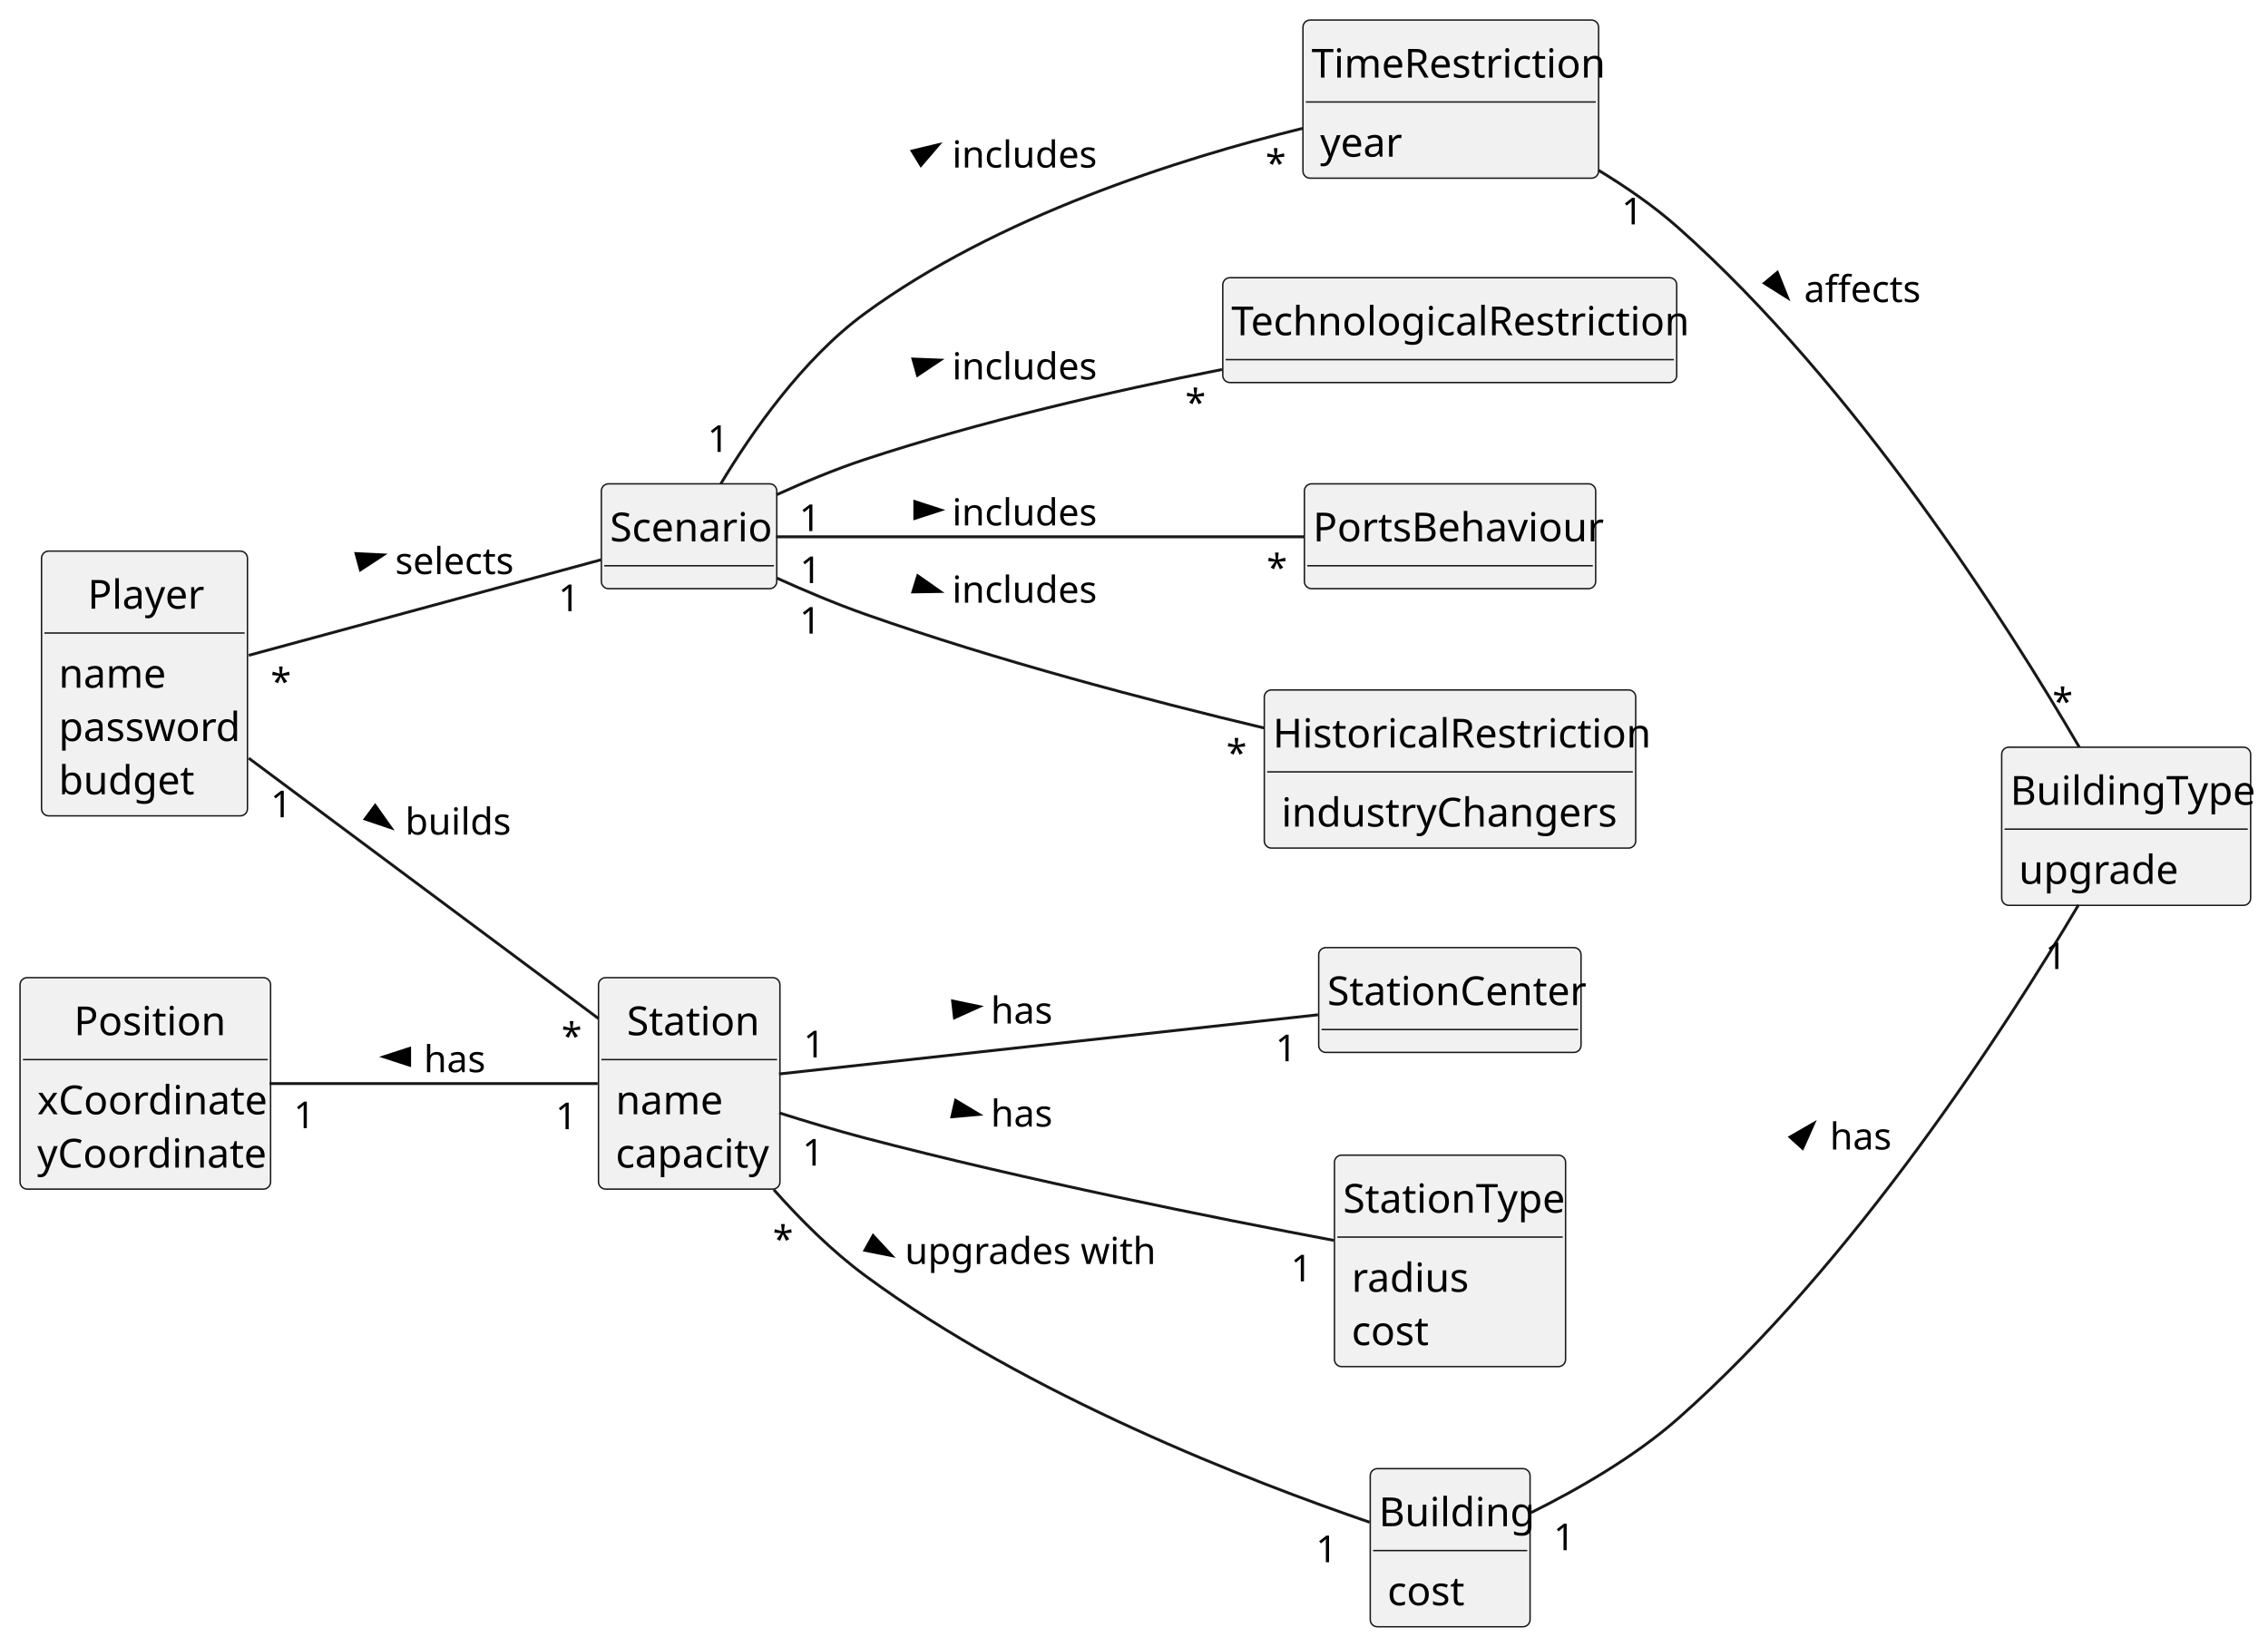
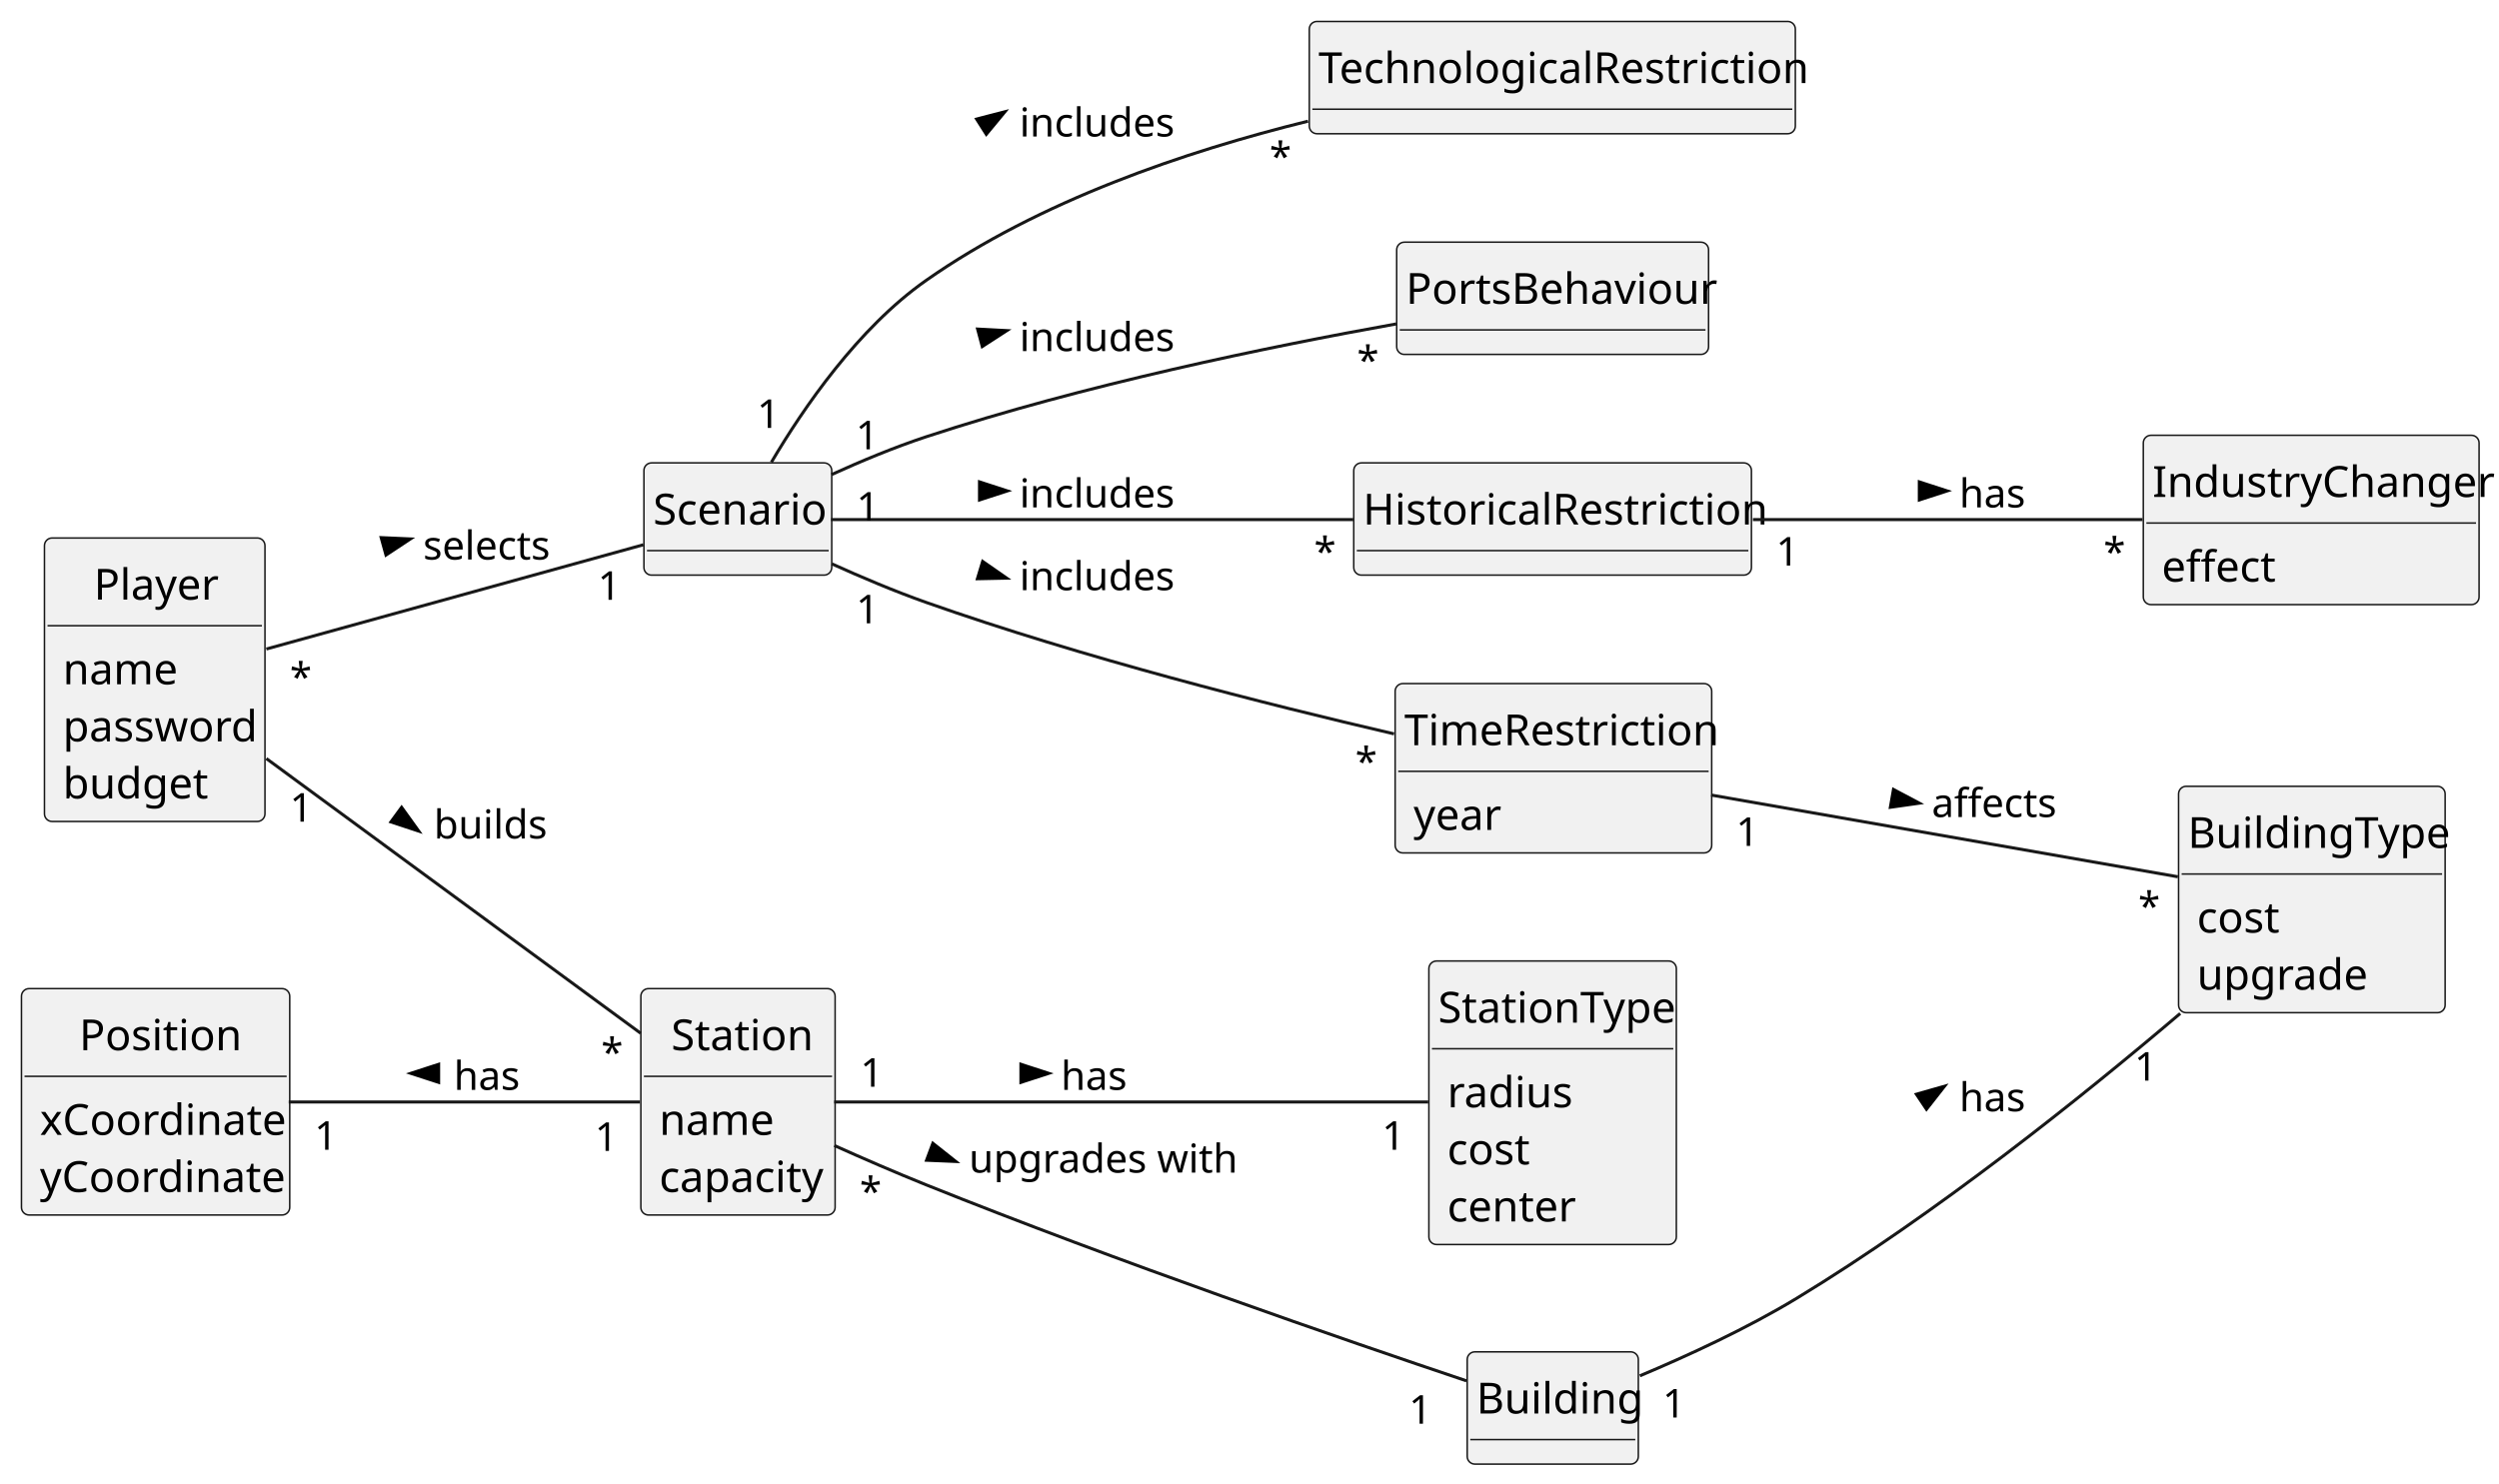
- <svg xmlns="http://www.w3.org/2000/svg" contentStyleType="text/css" height="575px" preserveAspectRatio="none" style="width:792px;height:575px;background:#FFFFFF;" version="1.1" viewBox="0 0 792 575" width="792px" zoomAndPan="magnify">
+ <svg xmlns="http://www.w3.org/2000/svg" contentStyleType="text/css" height="484px" preserveAspectRatio="none" style="width:815px;height:484px;background:#FFFFFF;" version="1.1" viewBox="0 0 815 484" width="815px" zoomAndPan="magnify">
  <defs />
  <g>
    <g id="elem_Player">
-       <rect codeLine="12" fill="#F1F1F1" height="92.484" id="Player" rx="2.5" ry="2.5" style="stroke:#181818;stroke-width:0.5;" width="71.917" x="14.5" y="192.5" />
-       <text fill="#000000" font-family="sans-serif" font-size="14" lengthAdjust="spacing" textLength="39.683" x="30.617" y="212.607">Player</text>
-       <line style="stroke:#181818;stroke-width:0.5;" x1="15.5" x2="85.417" y1="221.121" y2="221.121" />
-       <text fill="#000000" font-family="sans-serif" font-size="14" lengthAdjust="spacing" textLength="35.02" x="20.5" y="240.228">name</text>
-       <text fill="#000000" font-family="sans-serif" font-size="14" lengthAdjust="spacing" textLength="59.917" x="20.5" y="258.85">password</text>
-       <text fill="#000000" font-family="sans-serif" font-size="14" lengthAdjust="spacing" textLength="42.82" x="20.5" y="277.471">budget</text>
+       <rect codeLine="12" fill="#F1F1F1" height="92.484" id="Player" rx="2.5" ry="2.5" style="stroke:#181818;stroke-width:0.5;" width="71.917" x="14.5" y="175.5" />
+       <text fill="#000000" font-family="sans-serif" font-size="14" lengthAdjust="spacing" textLength="39.683" x="30.617" y="195.607">Player</text>
+       <line style="stroke:#181818;stroke-width:0.5;" x1="15.5" x2="85.417" y1="204.121" y2="204.121" />
+       <text fill="#000000" font-family="sans-serif" font-size="14" lengthAdjust="spacing" textLength="35.02" x="20.5" y="223.228">name</text>
+       <text fill="#000000" font-family="sans-serif" font-size="14" lengthAdjust="spacing" textLength="59.917" x="20.5" y="241.85">password</text>
+       <text fill="#000000" font-family="sans-serif" font-size="14" lengthAdjust="spacing" textLength="42.82" x="20.5" y="260.471">budget</text>
    </g>
    <g id="elem_Station">
-       <rect codeLine="18" fill="#F1F1F1" height="73.863" id="Station" rx="2.5" ry="2.5" style="stroke:#181818;stroke-width:0.5;" width="63.358" x="209" y="341.5" />
-       <text fill="#000000" font-family="sans-serif" font-size="14" lengthAdjust="spacing" textLength="43.586" x="218.886" y="361.607">Station</text>
-       <line style="stroke:#181818;stroke-width:0.5;" x1="210" x2="271.358" y1="370.121" y2="370.121" />
-       <text fill="#000000" font-family="sans-serif" font-size="14" lengthAdjust="spacing" textLength="35.02" x="215" y="389.228">name</text>
-       <text fill="#000000" font-family="sans-serif" font-size="14" lengthAdjust="spacing" textLength="51.358" x="215" y="407.85">capacity</text>
-     </g>
-     <g id="elem_StationCenter">
-       <rect codeLine="23" fill="#F1F1F1" height="36.621" id="StationCenter" rx="2.5" ry="2.5" style="stroke:#181818;stroke-width:0.5;" width="91.606" x="460.5" y="331" />
-       <text fill="#000000" font-family="sans-serif" font-size="14" lengthAdjust="spacing" textLength="85.606" x="463.5" y="351.107">StationCenter</text>
-       <line style="stroke:#181818;stroke-width:0.5;" x1="461.5" x2="551.106" y1="359.621" y2="359.621" />
+       <rect codeLine="18" fill="#F1F1F1" height="73.863" id="Station" rx="2.5" ry="2.5" style="stroke:#181818;stroke-width:0.5;" width="63.358" x="209" y="322.5" />
+       <text fill="#000000" font-family="sans-serif" font-size="14" lengthAdjust="spacing" textLength="43.586" x="218.886" y="342.607">Station</text>
+       <line style="stroke:#181818;stroke-width:0.5;" x1="210" x2="271.358" y1="351.121" y2="351.121" />
+       <text fill="#000000" font-family="sans-serif" font-size="14" lengthAdjust="spacing" textLength="35.02" x="215" y="370.228">name</text>
+       <text fill="#000000" font-family="sans-serif" font-size="14" lengthAdjust="spacing" textLength="51.358" x="215" y="388.85">capacity</text>
    </g>
    <g id="elem_StationType">
-       <rect codeLine="26" fill="#F1F1F1" height="73.863" id="StationType" rx="2.5" ry="2.5" style="stroke:#181818;stroke-width:0.5;" width="80.71" x="466" y="403.5" />
-       <text fill="#000000" font-family="sans-serif" font-size="14" lengthAdjust="spacing" textLength="74.71" x="469" y="423.607">StationType</text>
-       <line style="stroke:#181818;stroke-width:0.5;" x1="467" x2="545.71" y1="432.121" y2="432.121" />
-       <text fill="#000000" font-family="sans-serif" font-size="14" lengthAdjust="spacing" textLength="38.131" x="472" y="451.228">radius</text>
-       <text fill="#000000" font-family="sans-serif" font-size="14" lengthAdjust="spacing" textLength="25.676" x="472" y="469.85">cost</text>
+       <rect codeLine="23" fill="#F1F1F1" height="92.484" id="StationType" rx="2.5" ry="2.5" style="stroke:#181818;stroke-width:0.5;" width="80.71" x="466" y="313.5" />
+       <text fill="#000000" font-family="sans-serif" font-size="14" lengthAdjust="spacing" textLength="74.71" x="469" y="333.607">StationType</text>
+       <line style="stroke:#181818;stroke-width:0.5;" x1="467" x2="545.71" y1="342.121" y2="342.121" />
+       <text fill="#000000" font-family="sans-serif" font-size="14" lengthAdjust="spacing" textLength="38.131" x="472" y="361.228">radius</text>
+       <text fill="#000000" font-family="sans-serif" font-size="14" lengthAdjust="spacing" textLength="25.676" x="472" y="379.85">cost</text>
+       <text fill="#000000" font-family="sans-serif" font-size="14" lengthAdjust="spacing" textLength="38.91" x="472" y="398.471">center</text>
    </g>
    <g id="elem_Building">
-       <rect codeLine="31" fill="#F1F1F1" height="55.242" id="Building" rx="2.5" ry="2.5" style="stroke:#181818;stroke-width:0.5;" width="55.813" x="478.5" y="513" />
-       <text fill="#000000" font-family="sans-serif" font-size="14" lengthAdjust="spacing" textLength="49.813" x="481.5" y="533.107">Building</text>
-       <line style="stroke:#181818;stroke-width:0.5;" x1="479.5" x2="533.313" y1="541.621" y2="541.621" />
-       <text fill="#000000" font-family="sans-serif" font-size="14" lengthAdjust="spacing" textLength="25.676" x="484.5" y="560.729">cost</text>
+       <rect codeLine="29" fill="#F1F1F1" height="36.621" id="Building" rx="2.5" ry="2.5" style="stroke:#181818;stroke-width:0.5;" width="55.813" x="478.5" y="441" />
+       <text fill="#000000" font-family="sans-serif" font-size="14" lengthAdjust="spacing" textLength="49.813" x="481.5" y="461.107">Building</text>
+       <line style="stroke:#181818;stroke-width:0.5;" x1="479.5" x2="533.313" y1="469.621" y2="469.621" />
    </g>
    <g id="elem_BuildingType">
-       <rect codeLine="35" fill="#F1F1F1" height="55.242" id="BuildingType" rx="2.5" ry="2.5" style="stroke:#181818;stroke-width:0.5;" width="86.938" x="699" y="261" />
-       <text fill="#000000" font-family="sans-serif" font-size="14" lengthAdjust="spacing" textLength="80.938" x="702" y="281.107">BuildingType</text>
-       <line style="stroke:#181818;stroke-width:0.5;" x1="700" x2="784.938" y1="289.621" y2="289.621" />
-       <text fill="#000000" font-family="sans-serif" font-size="14" lengthAdjust="spacing" textLength="51.379" x="705" y="308.728">upgrade</text>
+       <rect codeLine="32" fill="#F1F1F1" height="73.863" id="BuildingType" rx="2.5" ry="2.5" style="stroke:#181818;stroke-width:0.5;" width="86.938" x="710.5" y="256.5" />
+       <text fill="#000000" font-family="sans-serif" font-size="14" lengthAdjust="spacing" textLength="80.938" x="713.5" y="276.607">BuildingType</text>
+       <line style="stroke:#181818;stroke-width:0.5;" x1="711.5" x2="796.438" y1="285.121" y2="285.121" />
+       <text fill="#000000" font-family="sans-serif" font-size="14" lengthAdjust="spacing" textLength="25.676" x="716.5" y="304.228">cost</text>
+       <text fill="#000000" font-family="sans-serif" font-size="14" lengthAdjust="spacing" textLength="51.379" x="716.5" y="322.85">upgrade</text>
    </g>
    <g id="elem_Scenario">
-       <rect codeLine="39" fill="#F1F1F1" height="36.621" id="Scenario" rx="2.5" ry="2.5" style="stroke:#181818;stroke-width:0.5;" width="61.255" x="210" y="169" />
-       <text fill="#000000" font-family="sans-serif" font-size="14" lengthAdjust="spacing" textLength="55.255" x="213" y="189.107">Scenario</text>
-       <line style="stroke:#181818;stroke-width:0.5;" x1="211" x2="270.255" y1="197.621" y2="197.621" />
+       <rect codeLine="37" fill="#F1F1F1" height="36.621" id="Scenario" rx="2.5" ry="2.5" style="stroke:#181818;stroke-width:0.5;" width="61.255" x="210" y="151" />
+       <text fill="#000000" font-family="sans-serif" font-size="14" lengthAdjust="spacing" textLength="55.255" x="213" y="171.107">Scenario</text>
+       <line style="stroke:#181818;stroke-width:0.5;" x1="211" x2="270.255" y1="179.621" y2="179.621" />
    </g>
    <g id="elem_Position">
-       <rect codeLine="42" fill="#F1F1F1" height="73.863" id="Position" rx="2.5" ry="2.5" style="stroke:#181818;stroke-width:0.5;" width="87.489" x="7" y="341.5" />
-       <text fill="#000000" font-family="sans-serif" font-size="14" lengthAdjust="spacing" textLength="49.807" x="25.841" y="361.607">Position</text>
-       <line style="stroke:#181818;stroke-width:0.5;" x1="8" x2="93.489" y1="370.121" y2="370.121" />
-       <text fill="#000000" font-family="sans-serif" font-size="14" lengthAdjust="spacing" textLength="75.489" x="13" y="389.228">xCoordinate</text>
-       <text fill="#000000" font-family="sans-serif" font-size="14" lengthAdjust="spacing" textLength="75.489" x="13" y="407.85">yCoordinate</text>
+       <rect codeLine="40" fill="#F1F1F1" height="73.863" id="Position" rx="2.5" ry="2.5" style="stroke:#181818;stroke-width:0.5;" width="87.489" x="7" y="322.5" />
+       <text fill="#000000" font-family="sans-serif" font-size="14" lengthAdjust="spacing" textLength="49.807" x="25.841" y="342.607">Position</text>
+       <line style="stroke:#181818;stroke-width:0.5;" x1="8" x2="93.489" y1="351.121" y2="351.121" />
+       <text fill="#000000" font-family="sans-serif" font-size="14" lengthAdjust="spacing" textLength="75.489" x="13" y="370.228">xCoordinate</text>
+       <text fill="#000000" font-family="sans-serif" font-size="14" lengthAdjust="spacing" textLength="75.489" x="13" y="388.85">yCoordinate</text>
    </g>
    <g id="elem_HistoricalRestriction">
-       <rect codeLine="47" fill="#F1F1F1" height="55.242" id="HistoricalRestriction" rx="2.5" ry="2.5" style="stroke:#181818;stroke-width:0.5;" width="129.696" x="441.5" y="241" />
-       <text fill="#000000" font-family="sans-serif" font-size="14" lengthAdjust="spacing" textLength="123.696" x="444.5" y="261.107">HistoricalRestriction</text>
-       <line style="stroke:#181818;stroke-width:0.5;" x1="442.5" x2="570.196" y1="269.621" y2="269.621" />
-       <text fill="#000000" font-family="sans-serif" font-size="14" lengthAdjust="spacing" textLength="109.724" x="447.5" y="288.728">industryChangers</text>
+       <rect codeLine="45" fill="#F1F1F1" height="36.621" id="HistoricalRestriction" rx="2.5" ry="2.5" style="stroke:#181818;stroke-width:0.5;" width="129.696" x="441.5" y="151" />
+       <text fill="#000000" font-family="sans-serif" font-size="14" lengthAdjust="spacing" textLength="123.696" x="444.5" y="171.107">HistoricalRestriction</text>
+       <line style="stroke:#181818;stroke-width:0.5;" x1="442.5" x2="570.196" y1="179.621" y2="179.621" />
    </g>
    <g id="elem_TimeRestriction">
-       <rect codeLine="51" fill="#F1F1F1" height="55.242" id="TimeRestriction" rx="2.5" ry="2.5" style="stroke:#181818;stroke-width:0.5;" width="103.241" x="455" y="7" />
-       <text fill="#000000" font-family="sans-serif" font-size="14" lengthAdjust="spacing" textLength="97.241" x="458" y="27.107">TimeRestriction</text>
-       <line style="stroke:#181818;stroke-width:0.5;" x1="456" x2="557.241" y1="35.621" y2="35.621" />
-       <text fill="#000000" font-family="sans-serif" font-size="14" lengthAdjust="spacing" textLength="27.234" x="461" y="54.728">year</text>
+       <rect codeLine="48" fill="#F1F1F1" height="55.242" id="TimeRestriction" rx="2.5" ry="2.5" style="stroke:#181818;stroke-width:0.5;" width="103.241" x="455" y="223" />
+       <text fill="#000000" font-family="sans-serif" font-size="14" lengthAdjust="spacing" textLength="97.241" x="458" y="243.107">TimeRestriction</text>
+       <line style="stroke:#181818;stroke-width:0.5;" x1="456" x2="557.241" y1="251.621" y2="251.621" />
+       <text fill="#000000" font-family="sans-serif" font-size="14" lengthAdjust="spacing" textLength="27.234" x="461" y="270.728">year</text>
    </g>
    <g id="elem_TechnologicalRestriction">
-       <rect codeLine="55" fill="#F1F1F1" height="36.621" id="TechnologicalRestriction" rx="2.5" ry="2.5" style="stroke:#181818;stroke-width:0.5;" width="158.517" x="427" y="97" />
-       <text fill="#000000" font-family="sans-serif" font-size="14" lengthAdjust="spacing" textLength="152.517" x="430" y="117.107">TechnologicalRestriction</text>
-       <line style="stroke:#181818;stroke-width:0.5;" x1="428" x2="584.517" y1="125.621" y2="125.621" />
+       <rect codeLine="52" fill="#F1F1F1" height="36.621" id="TechnologicalRestriction" rx="2.5" ry="2.5" style="stroke:#181818;stroke-width:0.5;" width="158.517" x="427" y="7" />
+       <text fill="#000000" font-family="sans-serif" font-size="14" lengthAdjust="spacing" textLength="152.517" x="430" y="27.107">TechnologicalRestriction</text>
+       <line style="stroke:#181818;stroke-width:0.5;" x1="428" x2="584.517" y1="35.621" y2="35.621" />
    </g>
    <g id="elem_PortsBehaviour">
-       <rect codeLine="58" fill="#F1F1F1" height="36.621" id="PortsBehaviour" rx="2.5" ry="2.5" style="stroke:#181818;stroke-width:0.5;" width="101.717" x="455.5" y="169" />
-       <text fill="#000000" font-family="sans-serif" font-size="14" lengthAdjust="spacing" textLength="95.717" x="458.5" y="189.107">PortsBehaviour</text>
-       <line style="stroke:#181818;stroke-width:0.5;" x1="456.5" x2="556.217" y1="197.621" y2="197.621" />
+       <rect codeLine="55" fill="#F1F1F1" height="36.621" id="PortsBehaviour" rx="2.5" ry="2.5" style="stroke:#181818;stroke-width:0.5;" width="101.717" x="455.5" y="79" />
+       <text fill="#000000" font-family="sans-serif" font-size="14" lengthAdjust="spacing" textLength="95.717" x="458.5" y="99.107">PortsBehaviour</text>
+       <line style="stroke:#181818;stroke-width:0.5;" x1="456.5" x2="556.217" y1="107.621" y2="107.621" />
+     </g>
+     <g id="elem_IndustryChanger">
+       <rect codeLine="58" fill="#F1F1F1" height="55.242" id="IndustryChanger" rx="2.5" ry="2.5" style="stroke:#181818;stroke-width:0.5;" width="109.503" x="699" y="142" />
+       <text fill="#000000" font-family="sans-serif" font-size="14" lengthAdjust="spacing" textLength="103.503" x="702" y="162.107">IndustryChanger</text>
+       <line style="stroke:#181818;stroke-width:0.5;" x1="700" x2="807.503" y1="170.621" y2="170.621" />
+       <text fill="#000000" font-family="sans-serif" font-size="14" lengthAdjust="spacing" textLength="34.241" x="705" y="189.728">effect</text>
    </g>
    <g id="link_Player_Station">
-       <path codeLine="61" d="M86.86,264.83 C122.07,291.05 175.55,330.88 208.96,355.76 " fill="none" id="Player-Station" style="stroke:#181818;stroke-width:1.0;" />
-       <polygon fill="#000000" points="136.51,289.132,131.011,281.372,127.5,286.087,136.51,289.132" style="stroke:#000000;stroke-width:1.0;" />
-       <text fill="#000000" font-family="sans-serif" font-size="13" lengthAdjust="spacing" textLength="33.966" x="141.5" y="291.528">builds</text>
-       <text fill="#000000" font-family="sans-serif" font-size="13" lengthAdjust="spacing" textLength="7.23" x="94.488" y="285.479">1</text>
-       <text fill="#000000" font-family="sans-serif" font-size="13" lengthAdjust="spacing" textLength="5.059" x="196.054" y="366.545">*</text>
+       <path codeLine="62" d="M86.86,247.46 C122.07,273.3 175.55,312.56 208.96,337.08 " fill="none" id="Player-Station" style="stroke:#181818;stroke-width:1.0;" />
+       <polygon fill="#000000" points="136.531,271.104,130.978,263.383,127.5,268.121,136.531,271.104" style="stroke:#000000;stroke-width:1.0;" />
+       <text fill="#000000" font-family="sans-serif" font-size="13" lengthAdjust="spacing" textLength="33.966" x="141.5" y="273.528">builds</text>
+       <text fill="#000000" font-family="sans-serif" font-size="13" lengthAdjust="spacing" textLength="7.23" x="94.488" y="268.039">1</text>
+       <text fill="#000000" font-family="sans-serif" font-size="13" lengthAdjust="spacing" textLength="5.059" x="196.054" y="347.939">*</text>
    </g>
    <g id="link_Player_Scenario">
-       <path codeLine="62" d="M86.86,228.91 C122.39,219.27 176.52,204.59 209.86,195.54 " fill="none" id="Player-Scenario" style="stroke:#181818;stroke-width:1.0;" />
-       <polygon fill="#000000" points="133.826,193.836,124.326,193.368,125.866,199.041,133.826,193.836" style="stroke:#000000;stroke-width:1.0;" />
-       <text fill="#000000" font-family="sans-serif" font-size="13" lengthAdjust="spacing" textLength="40.46" x="138" y="200.528">selects</text>
-       <text fill="#000000" font-family="sans-serif" font-size="13" lengthAdjust="spacing" textLength="5.059" x="94.525" y="242.705">*</text>
-       <text fill="#000000" font-family="sans-serif" font-size="13" lengthAdjust="spacing" textLength="7.23" x="194.962" y="213.471">1</text>
+       <path codeLine="63" d="M86.86,211.72 C122.39,201.89 176.52,186.92 209.86,177.7 " fill="none" id="Player-Scenario" style="stroke:#181818;stroke-width:1.0;" />
+       <polygon fill="#000000" points="133.819,175.813,124.318,175.391,125.885,181.056,133.819,175.813" style="stroke:#000000;stroke-width:1.0;" />
+       <text fill="#000000" font-family="sans-serif" font-size="13" lengthAdjust="spacing" textLength="40.46" x="138" y="182.528">selects</text>
+       <text fill="#000000" font-family="sans-serif" font-size="13" lengthAdjust="spacing" textLength="5.059" x="94.525" y="225.477">*</text>
+       <text fill="#000000" font-family="sans-serif" font-size="13" lengthAdjust="spacing" textLength="7.23" x="194.962" y="195.668">1</text>
    </g>
    <g id="link_Station_Building">
-       <path codeLine="63" d="M270.21,415.56 C279.57,426.11 290.53,437.02 302,445.5 C358.91,487.57 437.41,517.74 478.29,531.73 " fill="none" id="Station-Building" style="stroke:#181818;stroke-width:1.0;" />
-       <polygon fill="#000000" points="311.366,438.583,304.901,431.608,302.035,436.74,311.366,438.583" style="stroke:#000000;stroke-width:1.0;" />
-       <text fill="#000000" font-family="sans-serif" font-size="13" lengthAdjust="spacing" textLength="80.939" x="316" y="441.528">upgrades with</text>
-       <text fill="#000000" font-family="sans-serif" font-size="13" lengthAdjust="spacing" textLength="5.059" x="269.861" y="437.456">*</text>
-       <text fill="#000000" font-family="sans-serif" font-size="13" lengthAdjust="spacing" textLength="7.23" x="459.503" y="545.692">1</text>
+       <path codeLine="64" d="M272.09,373.69 C281.61,377.96 292.18,382.55 302,386.5 C364.34,411.55 438.99,437.26 478.26,450.46 " fill="none" id="Station-Building" style="stroke:#181818;stroke-width:1.0;" />
+       <polygon fill="#000000" points="311.686,378.89,304.235,372.98,302.184,378.488,311.686,378.89" style="stroke:#000000;stroke-width:1.0;" />
+       <text fill="#000000" font-family="sans-serif" font-size="13" lengthAdjust="spacing" textLength="80.939" x="316" y="382.528">upgrades with</text>
+       <text fill="#000000" font-family="sans-serif" font-size="13" lengthAdjust="spacing" textLength="5.059" x="280.363" y="393.301">*</text>
+       <text fill="#000000" font-family="sans-serif" font-size="13" lengthAdjust="spacing" textLength="7.23" x="459.465" y="464.433">1</text>
    </g>
    <g id="link_Station_StationType">
-       <path codeLine="64" d="M272.11,388.74 C281.63,391.76 292.2,394.93 302,397.5 C358.41,412.28 424.64,425.53 465.84,433.29 " fill="none" id="Station-StationType" style="stroke:#181818;stroke-width:1.0;" />
-       <polygon fill="#000000" points="341.873,389.266,333.716,384.375,332.399,390.103,341.873,389.266" style="stroke:#000000;stroke-width:1.0;" />
-       <text fill="#000000" font-family="sans-serif" font-size="13" lengthAdjust="spacing" textLength="20.96" x="346" y="393.528">has</text>
-       <text fill="#000000" font-family="sans-serif" font-size="13" lengthAdjust="spacing" textLength="7.23" x="280.214" y="407.151">1</text>
-       <text fill="#000000" font-family="sans-serif" font-size="13" lengthAdjust="spacing" textLength="7.23" x="450.746" y="447.596">1</text>
-     </g>
-     <g id="link_Station_StationCenter">
-       <path codeLine="65" d="M272.04,375.15 C318.33,370.06 406.51,360.37 460.26,354.47 " fill="none" id="Station-StationCenter" style="stroke:#181818;stroke-width:1.0;" />
-       <polygon fill="#000000" points="341.97,351.599,332.658,349.666,333.3,355.509,341.97,351.599" style="stroke:#000000;stroke-width:1.0;" />
-       <text fill="#000000" font-family="sans-serif" font-size="13" lengthAdjust="spacing" textLength="20.96" x="346" y="357.528">has</text>
-       <text fill="#000000" font-family="sans-serif" font-size="13" lengthAdjust="spacing" textLength="7.23" x="280.565" y="369.342">1</text>
-       <text fill="#000000" font-family="sans-serif" font-size="13" lengthAdjust="spacing" textLength="7.23" x="445.382" y="370.699">1</text>
+       <path codeLine="65" d="M272.04,359.5 C319.95,359.5 412.77,359.5 465.8,359.5 " fill="none" id="Station-StationType" style="stroke:#181818;stroke-width:1.0;" />
+       <polygon fill="#000000" points="342,350.146,332.955,347.207,332.955,353.084,342,350.146" style="stroke:#000000;stroke-width:1.0;" />
+       <text fill="#000000" font-family="sans-serif" font-size="13" lengthAdjust="spacing" textLength="20.96" x="346" y="355.528">has</text>
+       <text fill="#000000" font-family="sans-serif" font-size="13" lengthAdjust="spacing" textLength="7.23" x="280.565" y="354.509">1</text>
+       <text fill="#000000" font-family="sans-serif" font-size="13" lengthAdjust="spacing" textLength="7.23" x="450.699" y="375.078">1</text>
    </g>
    <g id="link_Building_BuildingType">
-       <path codeLine="66" d="M534.71,528.35 C550.69,520.41 570.69,509.02 586,495.5 C647.65,441.05 700.62,358.67 725.82,316.11 " fill="none" id="Building-BuildingType" style="stroke:#181818;stroke-width:1.0;" />
-       <polygon fill="#000000" points="633.346,392.43,625.109,397.185,629.477,401.118,633.346,392.43" style="stroke:#000000;stroke-width:1.0;" />
-       <text fill="#000000" font-family="sans-serif" font-size="13" lengthAdjust="spacing" textLength="20.96" x="639" y="401.528">has</text>
-       <text fill="#000000" font-family="sans-serif" font-size="13" lengthAdjust="spacing" textLength="7.23" x="542.49" y="541.495">1</text>
-       <text fill="#000000" font-family="sans-serif" font-size="13" lengthAdjust="spacing" textLength="7.23" x="714.187" y="338.494">1</text>
+       <path codeLine="66" d="M534.81,448.82 C550.28,442.32 569.72,433.38 586,423.5 C631.22,396.04 678.41,358.34 711.04,330.61 " fill="none" id="Building-BuildingType" style="stroke:#181818;stroke-width:1.0;" />
+       <polygon fill="#000000" points="634.152,354.36,625.004,356.958,628.278,361.84,634.152,354.36" style="stroke:#000000;stroke-width:1.0;" />
+       <text fill="#000000" font-family="sans-serif" font-size="13" lengthAdjust="spacing" textLength="20.96" x="639" y="362.528">has</text>
+       <text fill="#000000" font-family="sans-serif" font-size="13" lengthAdjust="spacing" textLength="7.23" x="542.214" y="462.422">1</text>
+       <text fill="#000000" font-family="sans-serif" font-size="13" lengthAdjust="spacing" textLength="7.23" x="696.08" y="352.514">1</text>
    </g>
    <g id="link_Position_Station">
-       <path codeLine="67" d="M94.16,378.5 C129.04,378.5 177.54,378.5 208.72,378.5 " fill="none" id="Position-Station" style="stroke:#181818;stroke-width:1.0;" />
-       <polygon fill="#000000" points="134,369.146,143.045,372.084,143.045,366.207,134,369.146" style="stroke:#000000;stroke-width:1.0;" />
-       <text fill="#000000" font-family="sans-serif" font-size="13" lengthAdjust="spacing" textLength="20.96" x="148" y="374.528">has</text>
-       <text fill="#000000" font-family="sans-serif" font-size="13" lengthAdjust="spacing" textLength="7.23" x="102.537" y="394.08">1</text>
-       <text fill="#000000" font-family="sans-serif" font-size="13" lengthAdjust="spacing" textLength="7.23" x="193.988" y="394.435">1</text>
+       <path codeLine="67" d="M94.16,359.5 C129.04,359.5 177.54,359.5 208.72,359.5 " fill="none" id="Position-Station" style="stroke:#181818;stroke-width:1.0;" />
+       <polygon fill="#000000" points="134,350.146,143.045,353.084,143.045,347.207,134,350.146" style="stroke:#000000;stroke-width:1.0;" />
+       <text fill="#000000" font-family="sans-serif" font-size="13" lengthAdjust="spacing" textLength="20.96" x="148" y="355.528">has</text>
+       <text fill="#000000" font-family="sans-serif" font-size="13" lengthAdjust="spacing" textLength="7.23" x="102.537" y="375.08">1</text>
+       <text fill="#000000" font-family="sans-serif" font-size="13" lengthAdjust="spacing" textLength="7.23" x="193.988" y="375.435">1</text>
    </g>
    <g id="link_Scenario_HistoricalRestriction">
-       <path codeLine="68" d="M271.27,201.93 C280.94,206.3 291.81,210.9 302,214.5 C347.84,230.69 400.98,244.64 441.45,254.3 " fill="none" id="Scenario-HistoricalRestriction" style="stroke:#181818;stroke-width:1.0;" />
-       <polygon fill="#000000" points="328.279,206.616,320.498,201.147,318.769,206.765,328.279,206.616" style="stroke:#000000;stroke-width:1.0;" />
-       <text fill="#000000" font-family="sans-serif" font-size="13" lengthAdjust="spacing" textLength="47.696" x="332.5" y="210.528">includes</text>
-       <text fill="#000000" font-family="sans-serif" font-size="13" lengthAdjust="spacing" textLength="7.23" x="279.192" y="221.338">1</text>
-       <text fill="#000000" font-family="sans-serif" font-size="13" lengthAdjust="spacing" textLength="5.059" x="428.24" y="267.637">*</text>
+       <path codeLine="68" d="M271.02,169.5 C311.99,169.5 387.16,169.5 441.36,169.5 " fill="none" id="Scenario-HistoricalRestriction" style="stroke:#181818;stroke-width:1.0;" />
+       <polygon fill="#000000" points="328.5,160.145,319.455,157.207,319.455,163.084,328.5,160.145" style="stroke:#000000;stroke-width:1.0;" />
+       <text fill="#000000" font-family="sans-serif" font-size="13" lengthAdjust="spacing" textLength="47.696" x="332.5" y="165.528">includes</text>
+       <text fill="#000000" font-family="sans-serif" font-size="13" lengthAdjust="spacing" textLength="7.23" x="279.309" y="169.824">1</text>
+       <text fill="#000000" font-family="sans-serif" font-size="13" lengthAdjust="spacing" textLength="5.059" x="428.56" y="184.55">*</text>
    </g>
    <g id="link_Scenario_TechnologicalRestriction">
-       <path codeLine="69" d="M271.18,172.82 C280.85,168.43 291.73,163.89 302,160.5 C342.37,147.18 388.56,136.61 426.71,129.07 " fill="none" id="Scenario-TechnologicalRestriction" style="stroke:#181818;stroke-width:1.0;" />
-       <polygon fill="#000000" points="328.313,125.792,318.81,125.412,320.402,131.07,328.313,125.792" style="stroke:#000000;stroke-width:1.0;" />
-       <text fill="#000000" font-family="sans-serif" font-size="13" lengthAdjust="spacing" textLength="47.696" x="332.5" y="132.528">includes</text>
-       <text fill="#000000" font-family="sans-serif" font-size="13" lengthAdjust="spacing" textLength="7.23" x="279.081" y="185.497">1</text>
-       <text fill="#000000" font-family="sans-serif" font-size="13" lengthAdjust="spacing" textLength="5.059" x="413.893" y="145.234">*</text>
+       <path codeLine="69" d="M251.57,150.8 C261.99,133.13 279.84,107.06 302,91.5 C338.93,65.56 386.64,49.38 426.59,39.53 " fill="none" id="Scenario-TechnologicalRestriction" style="stroke:#181818;stroke-width:1.0;" />
+       <polygon fill="#000000" points="327.719,36.463,318.51,38.836,321.663,43.796,327.719,36.463" style="stroke:#000000;stroke-width:1.0;" />
+       <text fill="#000000" font-family="sans-serif" font-size="13" lengthAdjust="spacing" textLength="47.696" x="332.5" y="44.528">includes</text>
+       <text fill="#000000" font-family="sans-serif" font-size="13" lengthAdjust="spacing" textLength="7.23" x="246.885" y="139.601">1</text>
+       <text fill="#000000" font-family="sans-serif" font-size="13" lengthAdjust="spacing" textLength="5.059" x="414.018" y="55.666">*</text>
    </g>
    <g id="link_Scenario_TimeRestriction">
-       <path codeLine="70" d="M251.71,168.99 C262.23,151.46 280.15,125.5 302,109.5 C348.17,75.69 411.26,55.58 454.89,44.83 " fill="none" id="Scenario-TimeRestriction" style="stroke:#181818;stroke-width:1.0;" />
-       <polygon fill="#000000" points="327.767,50.538,318.516,52.747,321.581,57.763,327.767,50.538" style="stroke:#000000;stroke-width:1.0;" />
-       <text fill="#000000" font-family="sans-serif" font-size="13" lengthAdjust="spacing" textLength="47.696" x="332.5" y="58.528">includes</text>
-       <text fill="#000000" font-family="sans-serif" font-size="13" lengthAdjust="spacing" textLength="7.23" x="247.067" y="157.849">1</text>
-       <text fill="#000000" font-family="sans-serif" font-size="13" lengthAdjust="spacing" textLength="5.059" x="441.929" y="61.628">*</text>
+       <path codeLine="70" d="M271.27,183.93 C280.94,188.3 291.81,192.9 302,196.5 C353.01,214.52 413.05,229.75 454.64,239.4 " fill="none" id="Scenario-TimeRestriction" style="stroke:#181818;stroke-width:1.0;" />
+       <polygon fill="#000000" points="328.286,188.593,320.479,183.161,318.777,188.787,328.286,188.593" style="stroke:#000000;stroke-width:1.0;" />
+       <text fill="#000000" font-family="sans-serif" font-size="13" lengthAdjust="spacing" textLength="47.696" x="332.5" y="192.528">includes</text>
+       <text fill="#000000" font-family="sans-serif" font-size="13" lengthAdjust="spacing" textLength="7.23" x="279.192" y="203.338">1</text>
+       <text fill="#000000" font-family="sans-serif" font-size="13" lengthAdjust="spacing" textLength="5.059" x="441.983" y="253.066">*</text>
    </g>
    <g id="link_Scenario_PortsBehaviour">
-       <path codeLine="71" d="M271.02,187.5 C315.69,187.5 401.02,187.5 455.5,187.5 " fill="none" id="Scenario-PortsBehaviour" style="stroke:#181818;stroke-width:1.0;" />
-       <polygon fill="#000000" points="328.5,178.145,319.455,175.207,319.455,181.084,328.5,178.145" style="stroke:#000000;stroke-width:1.0;" />
-       <text fill="#000000" font-family="sans-serif" font-size="13" lengthAdjust="spacing" textLength="47.696" x="332.5" y="183.528">includes</text>
-       <text fill="#000000" font-family="sans-serif" font-size="13" lengthAdjust="spacing" textLength="7.23" x="279.309" y="203.682">1</text>
-       <text fill="#000000" font-family="sans-serif" font-size="13" lengthAdjust="spacing" textLength="5.059" x="442.334" y="202.881">*</text>
+       <path codeLine="71" d="M271.18,154.82 C280.85,150.43 291.73,145.89 302,142.5 C353.2,125.61 413.74,113.13 455.4,105.66 " fill="none" id="Scenario-PortsBehaviour" style="stroke:#181818;stroke-width:1.0;" />
+       <polygon fill="#000000" points="328.331,107.856,318.834,107.349,320.349,113.028,328.331,107.856" style="stroke:#000000;stroke-width:1.0;" />
+       <text fill="#000000" font-family="sans-serif" font-size="13" lengthAdjust="spacing" textLength="47.696" x="332.5" y="114.528">includes</text>
+       <text fill="#000000" font-family="sans-serif" font-size="13" lengthAdjust="spacing" textLength="7.23" x="279.081" y="146.565">1</text>
+       <text fill="#000000" font-family="sans-serif" font-size="13" lengthAdjust="spacing" textLength="5.059" x="442.553" y="122.184">*</text>
    </g>
    <g id="link_TimeRestriction_BuildingType">
-       <path codeLine="72" d="M558.17,59.44 C567.9,65.34 577.66,72.1 586,79.5 C648.07,134.58 701.05,218.08 726.08,260.96 " fill="none" id="TimeRestriction-BuildingType" style="stroke:#181818;stroke-width:1.0;" />
-       <polygon fill="#000000" points="624.201,103.987,620.668,95.156,616.153,98.919,624.201,103.987" style="stroke:#000000;stroke-width:1.0;" />
-       <text fill="#000000" font-family="sans-serif" font-size="13" lengthAdjust="spacing" textLength="38.295" x="630" y="105.528">affects</text>
-       <text fill="#000000" font-family="sans-serif" font-size="13" lengthAdjust="spacing" textLength="7.23" x="566.272" y="78.383">1</text>
-       <text fill="#000000" font-family="sans-serif" font-size="13" lengthAdjust="spacing" textLength="5.059" x="716.719" y="249.66">*</text>
+       <path codeLine="72" d="M558.07,259.36 C602.99,267.22 667.9,278.59 710.27,286.02 " fill="none" id="TimeRestriction-BuildingType" style="stroke:#181818;stroke-width:1.0;" />
+       <polygon fill="#000000" points="625.925,262.008,617.523,257.553,616.509,263.342,625.925,262.008" style="stroke:#000000;stroke-width:1.0;" />
+       <text fill="#000000" font-family="sans-serif" font-size="13" lengthAdjust="spacing" textLength="38.295" x="630" y="266.528">affects</text>
+       <text fill="#000000" font-family="sans-serif" font-size="13" lengthAdjust="spacing" textLength="7.23" x="566.158" y="275.942">1</text>
+       <text fill="#000000" font-family="sans-serif" font-size="13" lengthAdjust="spacing" textLength="5.059" x="697.335" y="300.26">*</text>
+     </g>
+     <g id="link_HistoricalRestriction_IndustryChanger">
+       <path codeLine="73" d="M571.68,169.5 C611.18,169.5 661.24,169.5 698.75,169.5 " fill="none" id="HistoricalRestriction-IndustryChanger" style="stroke:#181818;stroke-width:1.0;" />
+       <polygon fill="#000000" points="635,160.145,625.955,157.207,625.955,163.084,635,160.145" style="stroke:#000000;stroke-width:1.0;" />
+       <text fill="#000000" font-family="sans-serif" font-size="13" lengthAdjust="spacing" textLength="20.96" x="639" y="165.528">has</text>
+       <text fill="#000000" font-family="sans-serif" font-size="13" lengthAdjust="spacing" textLength="7.23" x="579.221" y="184.495">1</text>
+       <text fill="#000000" font-family="sans-serif" font-size="13" lengthAdjust="spacing" textLength="5.059" x="686.027" y="184.674">*</text>
    </g>
  </g>
</svg>
